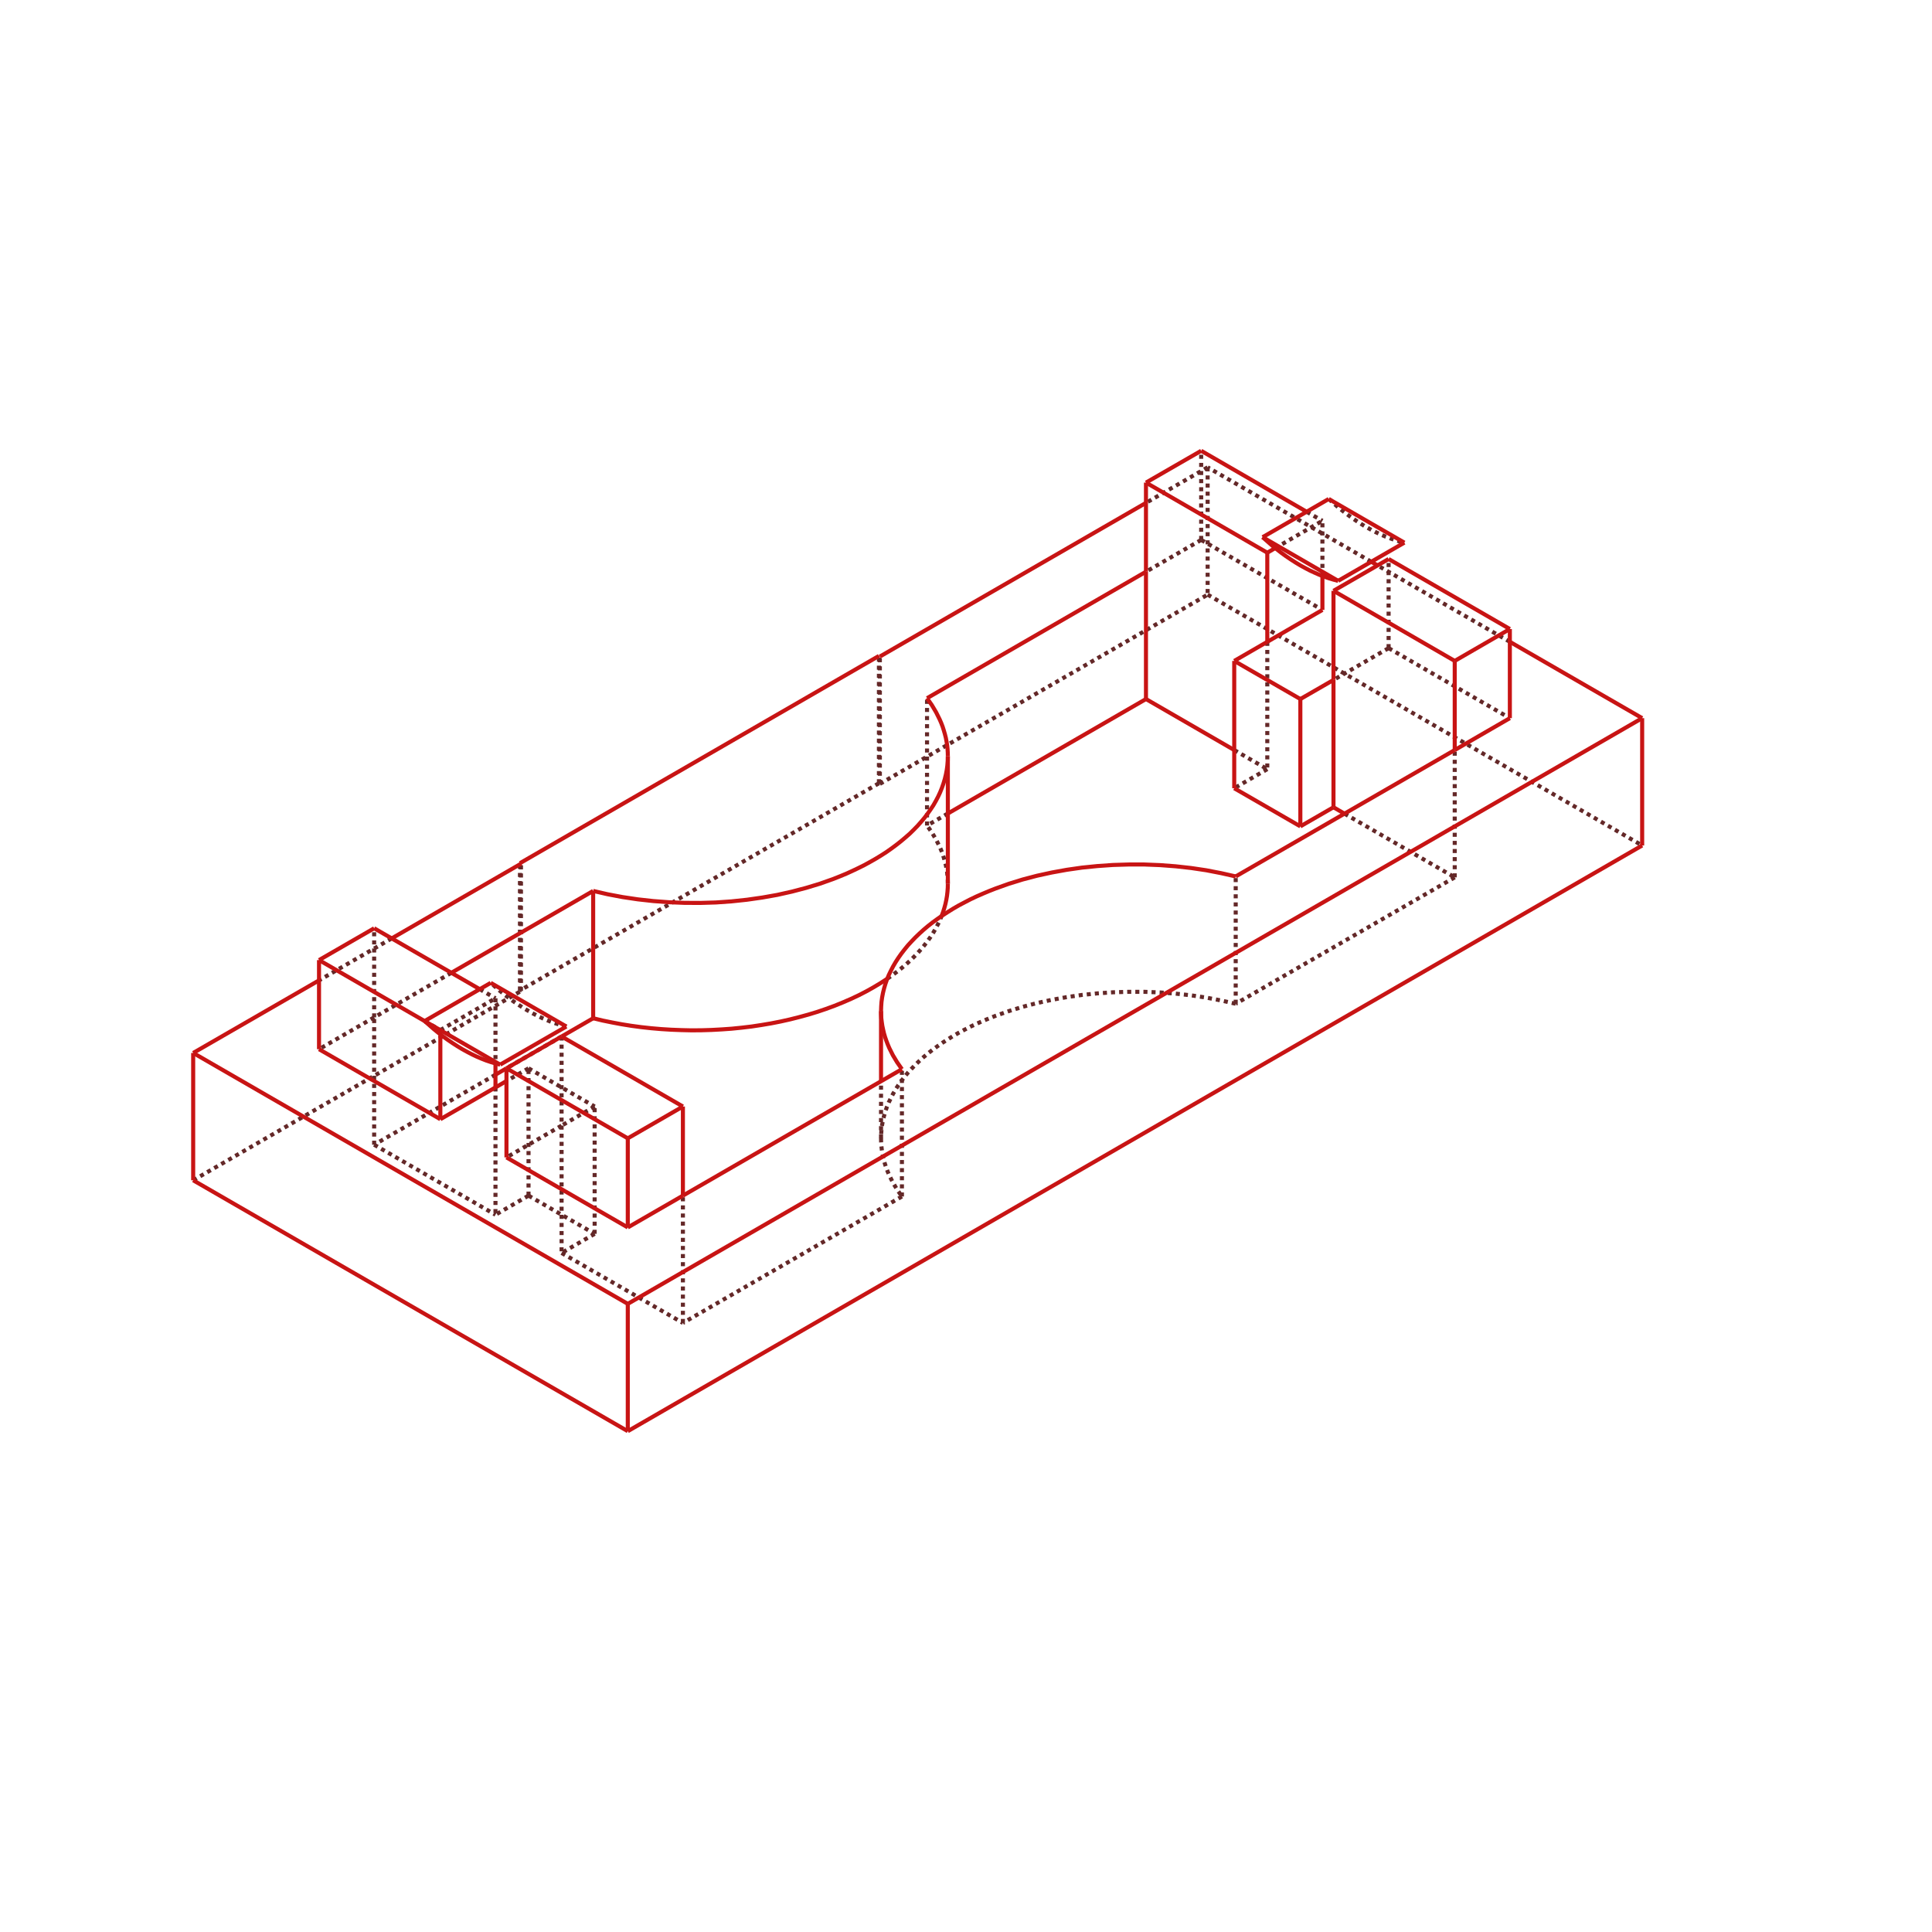
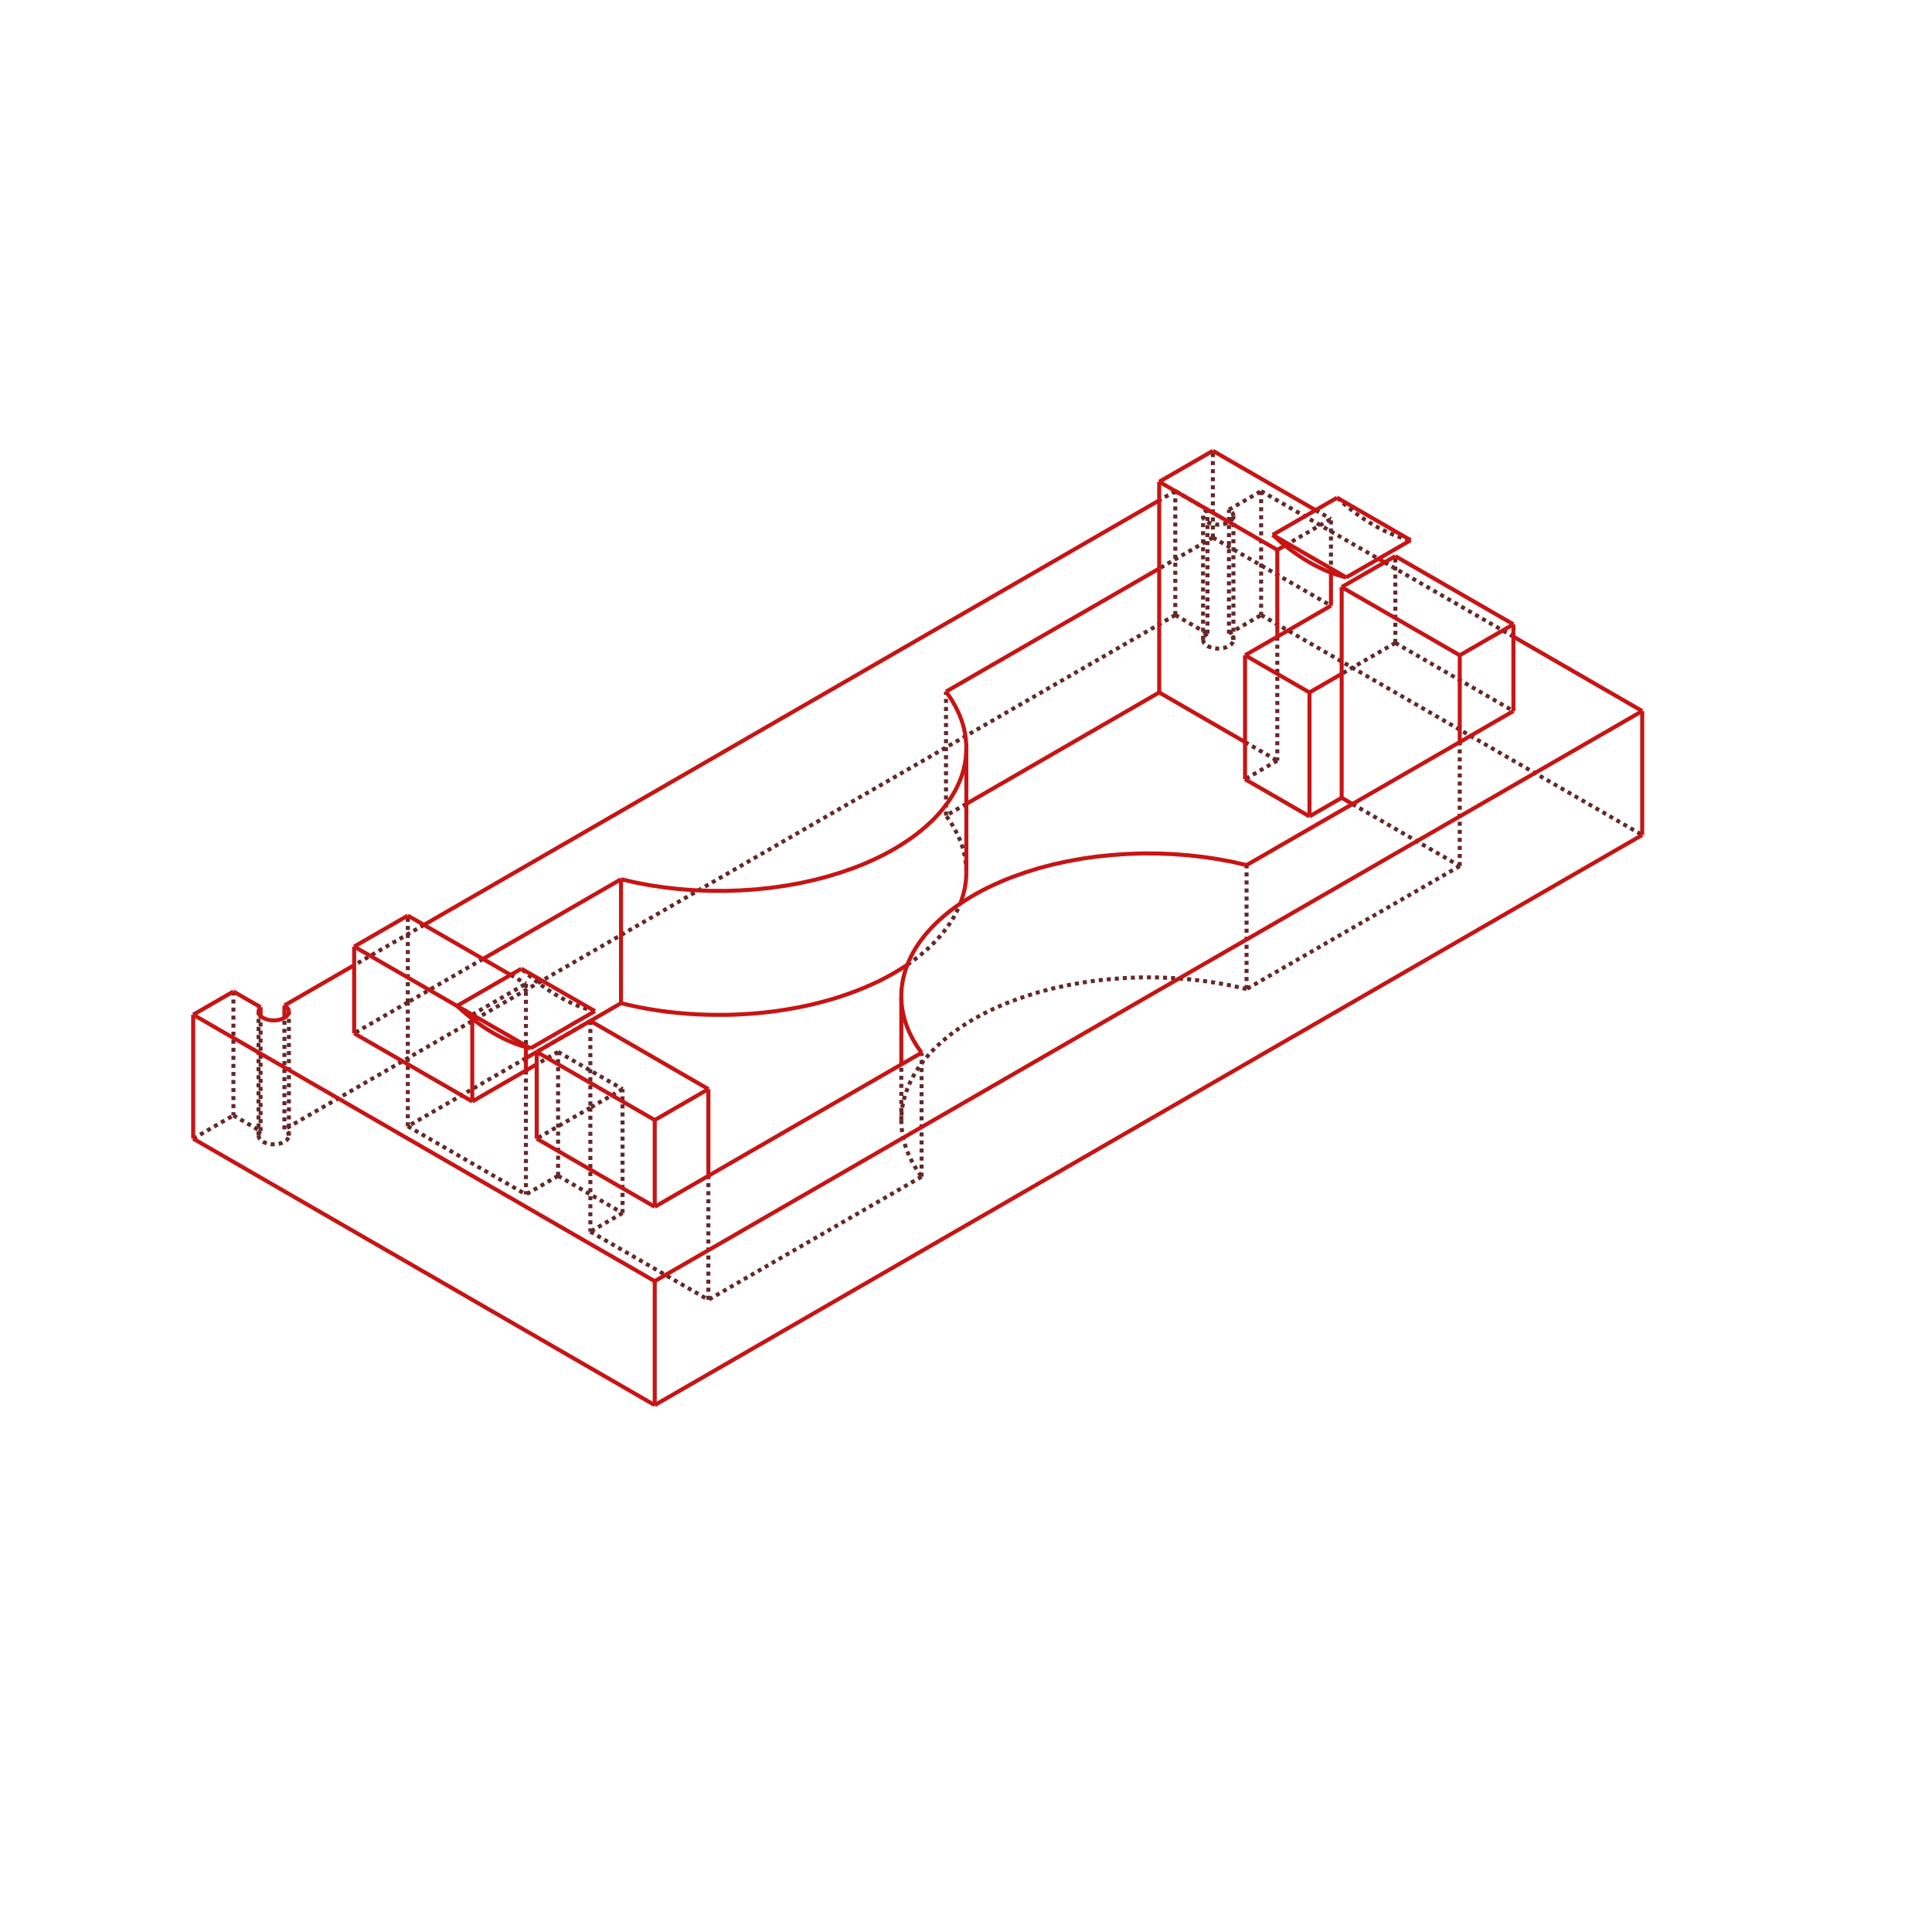
<svg xmlns="http://www.w3.org/2000/svg" width="480.0" height="480.0">
-   <g transform="scale(19.37128, -19.37128)   translate(11.76366,-11.51764)" stroke-width="0.052" fill="none">
-     <g stroke="rgb(100,40,40)" fill="none" stroke-dasharray="0.052,0.052">
-       <path d="M3.642,4.593 L3.642,5.736 " />
-       <path d="M3.642,4.593 L2.934,4.185 " />
-       <path d="M4.066,1.898 L4.49,1.653 " />
-       <path d="M4.49,3.286 L4.49,1.653 " />
-       <path d="M4.995,4.954 L5.197,4.838 " />
-       <path d="M4.592,4.488 L5.197,4.838 " />
-       <path d="M3.642,4.593 L5.197,3.695 " />
-       <path d="M5.197,4.13 L5.197,4.838 " />
-       <path d="M7.601,3.286 L5.904,4.266 " />
-       <path d="M5.823,4.313 L3.725,5.524 " />
-       <path d="M3.725,5.524 L2.934,5.068 " />
-       <path d="M-6.74,-0.518 L-7.672,-1.056 " />
-       <path d="M-5.975,-0.959 L-6.965,-1.531 " />
-       <path d="M-6.965,-1.531 L-7.672,-1.939 " />
-       <path d="M6.046,3.205 L5.339,2.797 " />
-       <path d="M6.046,3.205 L7.601,2.307 " />
-       <path d="M-4.137,-2.674 L-4.561,-2.919 " />
-       <path d="M-4.561,-2.919 L-5.268,-3.327 " />
-       <path d="M-4.985,-2.184 L-4.137,-2.674 " />
-       <path d="M-4.985,-2.184 L-5.268,-2.347 " />
-       <path d="M4.49,1.653 L4.066,1.408 " />
-       <path d="M5.48,1.082 L6.894,0.265 " />
-       <path d="M6.894,0.265 L4.085,-1.356 " />
-       <path d="M4.085,-1.356 L3.898,-1.314 L3.707,-1.277 L3.512,-1.248 L3.314,-1.226 L3.115,-1.211 L2.914,-1.203 L2.712,-1.203 L2.511,-1.209 L2.311,-1.223 L2.113,-1.243 L1.918,-1.271 L1.725,-1.306 L1.537,-1.347 L1.354,-1.395 L1.176,-1.45 L1.005,-1.511 L0.921,-1.544 L0.84,-1.578 L0.76,-1.613 L0.682,-1.65 L0.607,-1.689 L0.533,-1.728 L0.462,-1.769 L0.393,-1.812 L0.326,-1.855 L0.261,-1.9 L0.199,-1.945 L0.139,-1.992 L0.082,-2.04 L0.028,-2.089 L-0.024,-2.139 L-0.073,-2.19 L-0.12,-2.241 L-0.163,-2.294 L-0.204,-2.347 L-0.242,-2.4 L-0.277,-2.455 L-0.309,-2.51 L-0.338,-2.566 L-0.365,-2.622 L-0.388,-2.678 L-0.408,-2.735 L-0.425,-2.793 L-0.439,-2.85 L-0.45,-2.908 L-0.458,-2.966 L-0.462,-3.024 L-0.464,-3.082 " />
-       <path d="M-0.464,-3.082 L-0.463,-3.13 L-0.46,-3.178 L-0.454,-3.226 L-0.447,-3.274 L-0.437,-3.321 L-0.426,-3.369 L-0.412,-3.416 L-0.396,-3.463 L-0.378,-3.51 L-0.358,-3.557 L-0.312,-3.649 L-0.258,-3.739 L-0.196,-3.828 " />
-       <path d="M-0.196,-3.828 L-3.005,-5.45 " />
-       <path d="M-4.561,-4.552 L-3.005,-5.45 " />
-       <path d="M-4.137,-4.307 L-4.561,-4.552 " />
-       <path d="M-4.985,-3.817 L-4.137,-4.307 " />
-       <path d="M-4.985,-3.817 L-5.409,-4.062 " />
-       <path d="M-6.965,-3.164 L-5.409,-4.062 " />
-       <path d="M-4.561,-1.776 L-5.268,-2.184 " />
-       <path d="M-5.409,-2.266 L-6.965,-3.164 " />
-       <path d="M-0.384,-1.035 L-0.321,-0.991 L-0.261,-0.946 L-0.203,-0.901 L-0.147,-0.854 L-0.094,-0.806 L-0.044,-0.757 L0.004,-0.708 L0.049,-0.657 L0.092,-0.606 L0.132,-0.554 L0.169,-0.502 L0.204,-0.448 L0.235,-0.395 L0.264,-0.34 L0.29,-0.286 L0.313,-0.23 " />
-       <path d="M0.393,0.184 L0.392,0.232 L0.389,0.28 L0.384,0.327 L0.376,0.375 L0.367,0.423 L0.355,0.47 L0.341,0.518 L0.326,0.565 L0.308,0.612 L0.288,0.658 L0.242,0.75 L0.188,0.841 L0.126,0.93 " />
-       <path d="M0.393,1.084 L0.126,0.93 " />
-       <path d="M3.725,3.891 L9.298,0.674 " />
-       <path d="M-0.479,1.464 L3.725,3.891 " />
-       <path d="M-0.479,1.464 L-0.491,1.472 " />
-       <path d="M-0.491,1.472 L-5.095,-1.186 " />
-       <path d="M-5.095,-1.186 L-5.082,-1.193 " />
-       <path d="M-9.286,-3.62 L-5.082,-1.193 " />
-       <path d="M0.126,0.93 L0.126,2.563 " />
-       <path d="M3.725,5.524 L3.725,3.891 " />
-       <path d="M-0.479,1.464 L-0.479,3.097 " />
-       <path d="M-0.491,1.472 L-0.491,3.105 " />
-       <path d="M-5.095,-1.186 L-5.095,0.432 " />
-       <path d="M-5.082,-1.193 L-5.082,0.44 " />
-       <path d="M-6.965,-3.164 L-6.965,-1.531 " />
-       <path d="M-6.965,-1.531 L-6.965,-0.388 " />
-       <path d="M6.046,3.205 L6.046,4.348 " />
-       <path d="M6.894,0.265 L6.894,1.898 " />
-       <path d="M4.085,-1.356 L4.085,0.277 " />
-       <path d="M-0.196,-3.828 L-0.196,-2.195 " />
-       <path d="M-3.005,-5.45 L-3.005,-3.817 " />
-       <path d="M-4.561,-2.919 L-4.561,-4.552 " />
-       <path d="M-4.137,-4.307 L-4.137,-2.674 " />
-       <path d="M-4.561,-1.776 L-4.561,-2.919 " />
-       <path d="M-4.985,-3.817 L-4.985,-2.184 " />
-       <path d="M-5.409,-2.429 L-5.409,-4.062 " />
-       <path d="M-6.116,-1.748 L-6.116,-1.694 " />
-       <path d="M-6.116,-1.694 L-5.409,-1.286 " />
-       <path d="M-5.409,-1.286 L-5.409,-2.122 " />
-       <path d="M-6.318,-1.578 L-6.116,-1.694 " />
-       <path d="M-5.611,-1.169 L-5.409,-1.286 " />
-       <path d="M5.278,5.118 L5.397,5.013 L5.457,4.965 L5.518,4.918 L5.579,4.874 L5.64,4.832 L5.701,4.793 L5.763,4.756 L5.824,4.722 L5.886,4.69 L5.947,4.661 L6.008,4.635 L6.069,4.612 L6.129,4.591 L6.188,4.573 L6.248,4.558 " />
-       <path d="M-4.5,-1.648 L-4.56,-1.632 L-4.619,-1.614 L-4.68,-1.594 L-4.74,-1.57 L-4.801,-1.544 L-4.862,-1.515 L-4.924,-1.483 L-4.985,-1.449 L-5.047,-1.413 L-5.108,-1.373 L-5.169,-1.332 L-5.23,-1.287 L-5.291,-1.241 L-5.351,-1.192 L-5.47,-1.088 " />
-       <path d="M-0.464,-3.082 L-0.464,-2.35 " />
+   <g transform="scale(18.85618, -18.85618)   translate(12.09153,-11.5327)" stroke-width="0.053" fill="none">
+     <g stroke="rgb(100,40,40)" fill="none" stroke-dasharray="0.053,0.053">
+       <path d="M3.889,4.45 L3.889,5.593 " />
+       <path d="M3.889,4.45 L3.182,4.042 " />
+       <path d="M4.313,1.755 L4.738,1.511 " />
+       <path d="M4.738,3.144 L4.738,1.511 " />
+       <path d="M5.243,4.811 L5.445,4.695 " />
+       <path d="M4.839,4.345 L5.445,4.695 " />
+       <path d="M3.889,4.45 L5.445,3.552 " />
+       <path d="M5.445,3.987 L5.445,4.695 " />
+       <path d="M3.394,5.062 L3.182,4.94 " />
+       <path d="M-6.505,-0.653 L-7.425,-1.184 " />
+       <path d="M3.394,5.062 L3.818,4.817 " />
+       <path d="M3.818,4.817 L3.794,4.8 L3.775,4.78 L3.764,4.758 L3.76,4.736 " />
+       <path d="M3.76,4.736 L3.764,4.713 L3.775,4.691 L3.794,4.672 L3.818,4.654 L3.849,4.64 L3.883,4.629 L3.921,4.622 L3.96,4.62 L3.999,4.622 L4.036,4.629 L4.071,4.64 L4.101,4.654 L4.126,4.672 L4.145,4.691 L4.156,4.713 L4.16,4.736 " />
+       <path d="M4.16,4.736 L4.156,4.758 L4.145,4.78 L4.126,4.8 L4.101,4.817 " />
+       <path d="M4.101,4.817 L4.525,5.062 " />
+       <path d="M4.525,5.062 L6.071,4.17 " />
+       <path d="M6.152,4.123 L7.849,3.144 " />
+       <path d="M-5.728,-1.102 L-6.718,-1.674 " />
+       <path d="M-6.718,-1.674 L-7.425,-2.082 " />
+       <path d="M-4.738,-2.327 L-5.02,-2.49 " />
+       <path d="M-4.738,-2.327 L-3.889,-2.817 " />
+       <path d="M-3.889,-2.817 L-4.313,-3.062 " />
+       <path d="M-4.313,-3.062 L-5.02,-3.47 " />
+       <path d="M6.293,3.062 L7.849,2.164 " />
+       <path d="M6.293,3.062 L5.586,2.654 " />
+       <path d="M4.738,1.511 L4.313,1.266 " />
+       <path d="M5.728,0.939 L7.142,0.122 " />
+       <path d="M7.142,0.122 L4.333,-1.499 " />
+       <path d="M4.333,-1.499 L4.146,-1.456 L3.954,-1.42 L3.759,-1.391 L3.562,-1.369 L3.362,-1.354 L3.161,-1.346 L2.96,-1.345 L2.759,-1.352 L2.559,-1.366 L2.361,-1.386 L2.165,-1.414 L1.973,-1.449 L1.785,-1.49 L1.601,-1.538 L1.424,-1.593 L1.252,-1.654 L1.169,-1.686 L1.087,-1.721 L1.008,-1.756 L0.93,-1.793 L0.854,-1.831 L0.781,-1.871 L0.709,-1.912 L0.64,-1.954 L0.573,-1.998 L0.509,-2.042 L0.446,-2.088 L0.387,-2.135 L0.33,-2.183 L0.275,-2.232 L0.223,-2.282 L0.174,-2.332 L0.128,-2.384 L0.084,-2.436 L0.043,-2.49 L0.005,-2.543 L-0.03,-2.598 L-0.062,-2.653 L-0.091,-2.709 L-0.117,-2.765 L-0.14,-2.821 L-0.16,-2.878 L-0.177,-2.936 L-0.191,-2.993 L-0.202,-3.051 L-0.21,-3.109 L-0.215,-3.167 L-0.216,-3.225 " />
+       <path d="M-0.216,-3.225 L-0.215,-3.273 L-0.212,-3.321 L-0.207,-3.369 L-0.199,-3.417 L-0.19,-3.464 L-0.178,-3.512 L-0.165,-3.559 L-0.149,-3.606 L-0.131,-3.653 L-0.111,-3.7 L-0.065,-3.792 L-0.011,-3.882 L0.051,-3.971 " />
+       <path d="M0.051,-3.971 L-2.758,-5.593 " />
+       <path d="M-4.313,-4.695 L-2.758,-5.593 " />
+       <path d="M-3.889,-4.45 L-4.313,-4.695 " />
+       <path d="M-4.738,-3.96 L-3.889,-4.45 " />
+       <path d="M-4.738,-3.96 L-5.162,-4.205 " />
+       <path d="M-6.718,-3.307 L-5.162,-4.205 " />
+       <path d="M-4.313,-1.919 L-5.02,-2.327 " />
+       <path d="M-5.162,-2.409 L-6.718,-3.307 " />
+       <path d="M-0.136,-1.178 L-0.074,-1.134 L-0.013,-1.089 L0.045,-1.043 L0.1,-0.997 L0.153,-0.949 L0.203,-0.9 L0.251,-0.85 L0.297,-0.8 L0.339,-0.749 L0.379,-0.697 L0.417,-0.644 L0.451,-0.591 L0.483,-0.538 L0.511,-0.483 L0.537,-0.429 L0.561,-0.373 " />
+       <path d="M0.641,0.041 L0.64,0.089 L0.636,0.137 L0.631,0.185 L0.624,0.232 L0.614,0.28 L0.603,0.327 L0.589,0.375 L0.573,0.422 L0.555,0.469 L0.535,0.515 L0.489,0.607 L0.435,0.698 L0.373,0.787 " />
+       <path d="M0.641,0.941 L0.373,0.787 " />
+       <path d="M4.525,3.429 L9.546,0.531 " />
+       <path d="M4.101,3.184 L4.525,3.429 " />
+       <path d="M3.818,3.184 L3.794,3.167 L3.775,3.147 L3.764,3.125 L3.76,3.103 " />
+       <path d="M3.76,3.103 L3.764,3.08 L3.775,3.058 L3.794,3.039 L3.818,3.021 L3.849,3.007 L3.883,2.996 L3.921,2.989 L3.96,2.987 L3.999,2.989 L4.036,2.996 L4.071,3.007 L4.101,3.021 L4.126,3.039 L4.145,3.058 L4.156,3.08 L4.16,3.103 " />
+       <path d="M4.16,3.103 L4.156,3.125 L4.145,3.147 L4.126,3.167 L4.101,3.184 " />
+       <path d="M3.394,3.429 L3.818,3.184 " />
+       <path d="M3.394,3.429 L-8.344,-3.348 " />
+       <path d="M-8.658,-3.371 L-8.67,-3.384 L-8.678,-3.399 L-8.684,-3.414 L-8.685,-3.429 " />
+       <path d="M-8.685,-3.429 L-8.681,-3.452 L-8.67,-3.473 L-8.652,-3.493 L-8.627,-3.511 L-8.596,-3.525 L-8.562,-3.536 L-8.524,-3.543 L-8.485,-3.545 L-8.446,-3.543 L-8.409,-3.536 L-8.374,-3.525 L-8.344,-3.511 L-8.319,-3.493 L-8.301,-3.473 L-8.289,-3.452 L-8.285,-3.429 " />
+       <path d="M-8.285,-3.429 L-8.289,-3.407 L-8.301,-3.385 L-8.319,-3.365 L-8.344,-3.348 " />
+       <path d="M-9.016,-3.164 L-8.658,-3.371 " />
+       <path d="M-9.546,-3.47 L-9.016,-3.164 " />
+       <path d="M0.373,0.787 L0.373,2.42 " />
+       <path d="M-9.016,-1.531 L-9.016,-3.164 " />
+       <path d="M-8.658,-3.371 L-8.658,-1.855 " />
+       <path d="M-8.344,-3.348 L-8.344,-1.878 " />
+       <path d="M3.394,3.429 L3.394,5.062 " />
+       <path d="M3.818,3.184 L3.818,4.817 " />
+       <path d="M4.101,3.184 L4.101,4.817 " />
+       <path d="M4.525,5.062 L4.525,3.429 " />
+       <path d="M-6.718,-3.307 L-6.718,-1.674 " />
+       <path d="M-6.718,-1.674 L-6.718,-0.531 " />
+       <path d="M-5.869,-1.891 L-5.869,-1.837 " />
+       <path d="M-6.071,-1.721 L-5.869,-1.837 " />
+       <path d="M-5.162,-2.572 L-5.162,-4.205 " />
+       <path d="M-4.738,-3.96 L-4.738,-2.327 " />
+       <path d="M-5.869,-1.837 L-5.162,-1.429 " />
+       <path d="M-5.162,-1.429 L-5.162,-2.265 " />
+       <path d="M-3.889,-4.45 L-3.889,-2.817 " />
+       <path d="M-4.313,-3.062 L-4.313,-4.695 " />
+       <path d="M-4.313,-1.919 L-4.313,-3.062 " />
+       <path d="M0.051,-3.971 L0.051,-2.338 " />
+       <path d="M-2.758,-5.593 L-2.758,-3.96 " />
+       <path d="M4.333,-1.499 L4.333,0.134 " />
+       <path d="M7.142,0.122 L7.142,1.755 " />
+       <path d="M6.293,3.062 L6.293,4.205 " />
+       <path d="M-5.364,-1.312 L-5.162,-1.429 " />
+       <path d="M5.526,4.975 L5.645,4.87 L5.705,4.822 L5.765,4.775 L5.826,4.731 L5.888,4.689 L5.949,4.65 L6.01,4.613 L6.072,4.579 L6.133,4.547 L6.194,4.519 L6.255,4.492 L6.316,4.469 L6.376,4.448 L6.436,4.43 L6.495,4.415 " />
+       <path d="M-4.253,-1.79 L-4.312,-1.775 L-4.372,-1.757 L-4.432,-1.737 L-4.493,-1.713 L-4.554,-1.687 L-4.615,-1.658 L-4.676,-1.626 L-4.738,-1.592 L-4.799,-1.555 L-4.86,-1.516 L-4.922,-1.474 L-4.983,-1.43 L-5.043,-1.384 L-5.103,-1.335 L-5.222,-1.231 " />
+       <path d="M-8.285,-3.429 L-8.285,-1.796 " />
+       <path d="M-8.685,-3.429 L-8.685,-1.796 " />
+       <path d="M4.16,3.103 L4.16,4.736 " />
+       <path d="M3.76,3.103 L3.76,4.736 " />
+       <path d="M-0.216,-3.225 L-0.216,-2.493 " />
    </g>
    <g stroke="rgb(200,20,20)" fill="none">
-       <path d="M2.934,4.185 L2.934,5.328 " />
-       <path d="M2.934,5.328 L3.642,5.736 " />
-       <path d="M2.934,2.552 L4.066,1.898 " />
-       <path d="M4.49,4.429 L4.49,3.286 " />
-       <path d="M2.934,5.328 L4.49,4.429 " />
-       <path d="M2.934,2.552 L2.934,4.185 " />
-       <path d="M3.642,5.736 L4.995,4.954 " />
-       <path d="M4.49,4.429 L4.592,4.488 " />
-       <path d="M5.197,3.695 L5.197,4.13 " />
-       <path d="M-3.712,-5.205 L9.298,2.307 " />
-       <path d="M9.298,2.307 L7.601,3.286 " />
-       <path d="M5.904,4.266 L5.823,4.313 " />
-       <path d="M2.934,5.068 L-0.479,3.097 " />
-       <path d="M-0.479,3.097 L-0.491,3.105 " />
-       <path d="M-0.491,3.105 L-5.095,0.447 " />
-       <path d="M-5.095,0.447 L-5.082,0.44 " />
-       <path d="M-5.082,0.44 L-6.74,-0.518 " />
-       <path d="M-7.672,-1.056 L-9.286,-1.987 " />
-       <path d="M-9.286,-1.987 L-3.712,-5.205 " />
-       <path d="M-4.156,0.091 L-5.975,-0.959 " />
-       <path d="M-4.156,0.091 L-3.969,0.048 L-3.778,0.012 L-3.583,-0.017 L-3.385,-0.039 L-3.185,-0.054 L-2.984,-0.062 L-2.783,-0.063 L-2.582,-0.057 L-2.382,-0.043 L-2.184,-0.022 L-1.988,0.006 L-1.796,0.04 L-1.608,0.082 L-1.425,0.13 L-1.247,0.184 L-1.075,0.245 L-0.992,0.278 L-0.91,0.312 L-0.831,0.348 L-0.753,0.385 L-0.677,0.423 L-0.604,0.463 L-0.532,0.504 L-0.463,0.546 L-0.396,0.589 L-0.332,0.634 L-0.27,0.68 L-0.21,0.727 L-0.153,0.775 L-0.098,0.823 L-0.047,0.873 L0.003,0.924 L0.049,0.976 L0.093,1.028 L0.133,1.081 L0.171,1.135 L0.207,1.189 L0.239,1.245 L0.268,1.3 L0.294,1.356 L0.317,1.413 L0.337,1.47 L0.354,1.527 L0.368,1.585 L0.379,1.643 L0.387,1.701 L0.392,1.759 L0.393,1.817 " />
-       <path d="M0.393,1.817 L0.392,1.865 L0.389,1.913 L0.384,1.96 L0.376,2.008 L0.367,2.056 L0.355,2.103 L0.341,2.151 L0.326,2.198 L0.308,2.245 L0.288,2.291 L0.242,2.383 L0.188,2.474 L0.126,2.563 " />
-       <path d="M2.934,4.185 L0.126,2.563 " />
-       <path d="M5.197,3.695 L4.49,3.286 " />
-       <path d="M4.49,3.286 L4.066,3.041 " />
-       <path d="M4.066,3.041 L4.914,2.552 " />
-       <path d="M5.339,2.797 L4.914,2.552 " />
-       <path d="M7.601,2.307 L6.894,1.898 " />
-       <path d="M6.894,1.898 L4.085,0.277 " />
-       <path d="M4.085,0.277 L3.898,0.319 L3.707,0.356 L3.512,0.385 L3.314,0.407 L3.115,0.422 L2.914,0.43 L2.712,0.43 L2.511,0.424 L2.311,0.41 L2.113,0.39 L1.918,0.362 L1.725,0.327 L1.537,0.286 L1.354,0.238 L1.176,0.183 L1.005,0.122 L0.921,0.089 L0.84,0.055 L0.76,0.02 L0.682,-0.017 L0.607,-0.056 L0.533,-0.095 L0.462,-0.136 L0.393,-0.179 L0.326,-0.222 L0.261,-0.267 L0.199,-0.312 L0.139,-0.359 L0.082,-0.407 L0.028,-0.456 L-0.024,-0.506 L-0.073,-0.557 L-0.12,-0.608 L-0.163,-0.661 L-0.204,-0.714 L-0.242,-0.768 L-0.277,-0.822 L-0.309,-0.877 L-0.338,-0.933 L-0.365,-0.989 L-0.388,-1.045 L-0.408,-1.102 L-0.425,-1.16 L-0.439,-1.217 L-0.45,-1.275 L-0.458,-1.333 L-0.462,-1.391 L-0.464,-1.449 " />
-       <path d="M-0.464,-1.449 L-0.463,-1.497 L-0.46,-1.545 L-0.454,-1.593 L-0.447,-1.641 L-0.437,-1.688 L-0.426,-1.736 L-0.412,-1.783 L-0.396,-1.83 L-0.378,-1.877 L-0.358,-1.924 L-0.312,-2.016 L-0.258,-2.106 L-0.196,-2.195 " />
-       <path d="M-0.196,-2.195 L-3.005,-3.817 " />
-       <path d="M-3.005,-3.817 L-3.712,-4.225 " />
-       <path d="M-5.268,-3.327 L-3.712,-4.225 " />
-       <path d="M-5.268,-2.347 L-5.409,-2.429 " />
-       <path d="M-5.409,-2.429 L-6.116,-2.837 " />
-       <path d="M-7.672,-1.939 L-6.116,-2.837 " />
-       <path d="M4.066,1.408 L4.914,0.919 " />
-       <path d="M5.339,1.164 L4.914,0.919 " />
-       <path d="M5.339,1.164 L5.48,1.082 " />
-       <path d="M-4.156,-1.542 L-4.561,-1.776 " />
-       <path d="M-5.268,-2.184 L-5.409,-2.266 " />
-       <path d="M-4.156,-1.542 L-4.036,-1.571 L-3.914,-1.596 L-3.791,-1.619 L-3.666,-1.639 L-3.54,-1.656 L-3.412,-1.67 L-3.284,-1.681 L-3.155,-1.689 L-3.026,-1.694 L-2.897,-1.697 L-2.767,-1.696 L-2.637,-1.692 L-2.508,-1.685 L-2.38,-1.676 L-2.252,-1.663 L-2.125,-1.648 L-2,-1.629 L-1.875,-1.608 L-1.753,-1.584 L-1.632,-1.557 L-1.513,-1.527 L-1.396,-1.495 L-1.281,-1.46 L-1.169,-1.422 L-1.06,-1.382 L-0.954,-1.339 L-0.85,-1.294 L-0.75,-1.247 L-0.653,-1.197 L-0.56,-1.145 L-0.47,-1.091 L-0.384,-1.035 " />
-       <path d="M0.313,-0.23 L0.332,-0.179 L0.348,-0.128 L0.362,-0.076 L0.373,-0.025 L0.382,0.027 L0.388,0.079 L0.392,0.132 L0.393,0.184 " />
-       <path d="M2.934,2.552 L0.393,1.084 " />
-       <path d="M-3.712,-6.838 L9.298,0.674 " />
-       <path d="M-9.286,-3.62 L-3.712,-6.838 " />
-       <path d="M4.066,1.408 L4.066,3.041 " />
-       <path d="M-3.712,-5.205 L-3.712,-6.838 " />
-       <path d="M9.298,2.307 L9.298,0.674 " />
-       <path d="M-5.095,0.432 L-5.095,0.447 " />
-       <path d="M-9.286,-1.987 L-9.286,-3.62 " />
-       <path d="M-4.156,-1.542 L-4.156,0.091 " />
-       <path d="M-7.672,-1.939 L-7.672,-0.796 " />
-       <path d="M-7.672,-0.796 L-6.965,-0.388 " />
-       <path d="M4.914,0.919 L4.914,2.552 " />
-       <path d="M5.339,3.94 L6.046,4.348 " />
-       <path d="M5.339,3.94 L5.339,2.797 " />
-       <path d="M5.339,2.797 L5.339,1.164 " />
-       <path d="M7.601,2.307 L7.601,3.45 " />
-       <path d="M6.046,4.348 L7.601,3.45 " />
-       <path d="M6.894,1.898 L6.894,3.041 " />
-       <path d="M6.894,3.041 L7.601,3.45 " />
-       <path d="M-3.712,-4.225 L-3.712,-3.082 " />
-       <path d="M-3.712,-3.082 L-3.005,-2.674 " />
-       <path d="M-3.005,-3.817 L-3.005,-2.674 " />
-       <path d="M-5.268,-2.184 L-3.712,-3.082 " />
-       <path d="M-5.268,-3.327 L-5.268,-2.184 " />
-       <path d="M-5.268,-2.184 L-4.561,-1.776 " />
-       <path d="M-6.116,-2.837 L-6.116,-1.748 " />
-       <path d="M-5.409,-2.122 L-5.409,-2.429 " />
-       <path d="M-7.672,-0.796 L-6.318,-1.578 " />
-       <path d="M-6.965,-0.388 L-5.611,-1.169 " />
-       <path d="M5.339,3.94 L6.894,3.041 " />
-       <path d="M-4.561,-1.776 L-3.005,-2.674 " />
-       <path d="M4.43,4.628 L4.549,4.523 L4.609,4.475 L4.669,4.428 L4.73,4.384 L4.792,4.342 L4.853,4.303 L4.914,4.266 L4.976,4.232 L5.037,4.2 L5.098,4.172 L5.159,4.145 L5.22,4.122 L5.28,4.101 L5.34,4.083 L5.399,4.068 " />
-       <path d="M4.43,4.628 L5.399,4.068 " />
-       <path d="M6.248,4.558 L5.399,4.068 " />
-       <path d="M5.278,5.118 L4.43,4.628 " />
-       <path d="M5.278,5.118 L6.248,4.558 " />
-       <path d="M-5.47,-1.088 L-4.5,-1.648 " />
-       <path d="M-5.349,-2.137 L-4.5,-1.648 " />
-       <path d="M-6.318,-1.578 L-5.349,-2.137 " />
-       <path d="M-6.318,-1.578 L-5.47,-1.088 " />
-       <path d="M-5.349,-2.137 L-5.408,-2.122 L-5.468,-2.104 L-5.528,-2.084 L-5.589,-2.06 L-5.65,-2.034 L-5.711,-2.005 L-5.772,-1.973 L-5.834,-1.939 L-5.895,-1.902 L-5.956,-1.863 L-6.018,-1.821 L-6.079,-1.777 L-6.139,-1.731 L-6.199,-1.682 L-6.318,-1.578 " />
-       <path d="M0.393,0.184 L0.393,1.817 " />
-       <path d="M-0.464,-2.35 L-0.464,-1.449 " />
+       <path d="M3.182,4.042 L3.182,5.185 " />
+       <path d="M3.182,5.185 L3.889,5.593 " />
+       <path d="M3.182,2.409 L4.313,1.755 " />
+       <path d="M4.738,4.287 L4.738,3.144 " />
+       <path d="M3.182,5.185 L4.738,4.287 " />
+       <path d="M3.182,2.409 L3.182,4.042 " />
+       <path d="M3.889,5.593 L5.243,4.811 " />
+       <path d="M4.738,4.287 L4.839,4.345 " />
+       <path d="M5.445,3.552 L5.445,3.987 " />
+       <path d="M-3.465,-5.348 L9.546,2.164 " />
+       <path d="M-9.546,-1.837 L-3.465,-5.348 " />
+       <path d="M-9.546,-1.837 L-9.016,-1.531 " />
+       <path d="M-9.016,-1.531 L-8.658,-1.738 " />
+       <path d="M-8.658,-1.738 L-8.67,-1.751 L-8.678,-1.766 L-8.684,-1.781 L-8.685,-1.796 " />
+       <path d="M-8.685,-1.796 L-8.681,-1.819 L-8.67,-1.84 L-8.652,-1.86 L-8.627,-1.878 L-8.596,-1.892 L-8.562,-1.903 L-8.524,-1.91 L-8.485,-1.912 L-8.446,-1.91 L-8.409,-1.903 L-8.374,-1.892 L-8.344,-1.878 L-8.319,-1.86 L-8.301,-1.84 L-8.289,-1.819 L-8.285,-1.796 " />
+       <path d="M-8.285,-1.796 L-8.289,-1.774 L-8.301,-1.752 L-8.319,-1.732 L-8.344,-1.715 " />
+       <path d="M3.182,4.94 L-6.505,-0.653 " />
+       <path d="M-7.425,-1.184 L-8.344,-1.715 " />
+       <path d="M6.071,4.17 L6.152,4.123 " />
+       <path d="M7.849,3.144 L9.546,2.164 " />
+       <path d="M3.182,4.042 L0.373,2.42 " />
+       <path d="M-3.909,-0.052 L-3.721,-0.095 L-3.53,-0.131 L-3.335,-0.16 L-3.137,-0.182 L-2.938,-0.197 L-2.737,-0.205 L-2.535,-0.206 L-2.334,-0.199 L-2.134,-0.186 L-1.936,-0.165 L-1.741,-0.137 L-1.549,-0.103 L-1.36,-0.061 L-1.177,-0.013 L-0.999,0.042 L-0.828,0.102 L-0.744,0.135 L-0.663,0.169 L-0.583,0.205 L-0.506,0.242 L-0.43,0.28 L-0.356,0.32 L-0.285,0.361 L-0.216,0.403 L-0.149,0.447 L-0.084,0.491 L-0.022,0.537 L0.037,0.584 L0.095,0.632 L0.149,0.681 L0.201,0.73 L0.25,0.781 L0.297,0.833 L0.34,0.885 L0.381,0.938 L0.419,0.992 L0.454,1.047 L0.486,1.102 L0.515,1.157 L0.541,1.213 L0.565,1.27 L0.585,1.327 L0.602,1.384 L0.616,1.442 L0.627,1.5 L0.634,1.558 L0.639,1.616 L0.641,1.674 " />
+       <path d="M0.641,1.674 L0.64,1.722 L0.636,1.77 L0.631,1.818 L0.624,1.865 L0.614,1.913 L0.603,1.96 L0.589,2.008 L0.573,2.055 L0.555,2.102 L0.535,2.148 L0.489,2.24 L0.435,2.331 L0.373,2.42 " />
+       <path d="M-3.909,-0.052 L-5.728,-1.102 " />
+       <path d="M-7.425,-2.082 L-5.869,-2.98 " />
+       <path d="M-5.02,-2.49 L-5.162,-2.572 " />
+       <path d="M-5.162,-2.572 L-5.869,-2.98 " />
+       <path d="M-5.02,-3.47 L-3.465,-4.368 " />
+       <path d="M0.051,-2.338 L-2.758,-3.96 " />
+       <path d="M-2.758,-3.96 L-3.465,-4.368 " />
+       <path d="M4.333,0.134 L4.146,0.177 L3.954,0.213 L3.759,0.242 L3.562,0.264 L3.362,0.279 L3.161,0.287 L2.96,0.288 L2.759,0.281 L2.559,0.267 L2.361,0.247 L2.165,0.219 L1.973,0.184 L1.785,0.143 L1.601,0.095 L1.424,0.04 L1.252,-0.021 L1.169,-0.053 L1.087,-0.088 L1.008,-0.123 L0.93,-0.16 L0.854,-0.198 L0.781,-0.238 L0.709,-0.279 L0.64,-0.321 L0.573,-0.365 L0.509,-0.409 L0.446,-0.455 L0.387,-0.502 L0.33,-0.55 L0.275,-0.599 L0.223,-0.649 L0.174,-0.699 L0.128,-0.751 L0.084,-0.803 L0.043,-0.857 L0.005,-0.91 L-0.03,-0.965 L-0.062,-1.02 L-0.091,-1.076 L-0.117,-1.132 L-0.14,-1.188 L-0.16,-1.245 L-0.177,-1.303 L-0.191,-1.36 L-0.202,-1.418 L-0.21,-1.476 L-0.215,-1.534 L-0.216,-1.592 " />
+       <path d="M-0.216,-1.592 L-0.215,-1.64 L-0.212,-1.688 L-0.207,-1.736 L-0.199,-1.784 L-0.19,-1.831 L-0.178,-1.879 L-0.165,-1.926 L-0.149,-1.973 L-0.131,-2.02 L-0.111,-2.067 L-0.065,-2.159 L-0.011,-2.249 L0.051,-2.338 " />
+       <path d="M7.849,2.164 L7.142,1.755 " />
+       <path d="M7.142,1.755 L4.333,0.134 " />
+       <path d="M5.586,2.654 L5.162,2.409 " />
+       <path d="M4.313,2.899 L5.162,2.409 " />
+       <path d="M5.445,3.552 L4.738,3.144 " />
+       <path d="M4.738,3.144 L4.313,2.899 " />
+       <path d="M4.313,1.266 L5.162,0.776 " />
+       <path d="M5.586,1.021 L5.162,0.776 " />
+       <path d="M5.586,1.021 L5.728,0.939 " />
+       <path d="M-3.909,-1.685 L-4.313,-1.919 " />
+       <path d="M-5.02,-2.327 L-5.162,-2.409 " />
+       <path d="M-3.909,-1.685 L-3.789,-1.713 L-3.667,-1.739 L-3.543,-1.762 L-3.418,-1.782 L-3.292,-1.799 L-3.165,-1.813 L-3.037,-1.824 L-2.908,-1.832 L-2.779,-1.837 L-2.649,-1.839 L-2.519,-1.839 L-2.39,-1.835 L-2.261,-1.828 L-2.132,-1.819 L-2.005,-1.806 L-1.878,-1.791 L-1.752,-1.772 L-1.628,-1.751 L-1.505,-1.727 L-1.384,-1.7 L-1.265,-1.67 L-1.148,-1.638 L-1.034,-1.603 L-0.922,-1.565 L-0.813,-1.525 L-0.706,-1.482 L-0.603,-1.437 L-0.502,-1.39 L-0.405,-1.34 L-0.312,-1.288 L-0.222,-1.234 L-0.136,-1.178 " />
+       <path d="M0.561,-0.373 L0.579,-0.322 L0.595,-0.271 L0.609,-0.219 L0.621,-0.168 L0.629,-0.116 L0.636,-0.064 L0.639,-0.011 L0.641,0.041 " />
+       <path d="M3.182,2.409 L0.641,0.941 " />
+       <path d="M-3.465,-6.981 L9.546,0.531 " />
+       <path d="M-9.546,-3.47 L-3.465,-6.981 " />
+       <path d="M4.313,1.266 L4.313,2.899 " />
+       <path d="M-3.465,-5.348 L-3.465,-6.981 " />
+       <path d="M9.546,2.164 L9.546,0.531 " />
+       <path d="M-9.546,-1.837 L-9.546,-3.47 " />
+       <path d="M-8.658,-1.855 L-8.658,-1.738 " />
+       <path d="M-8.344,-1.878 L-8.344,-1.715 " />
+       <path d="M-3.909,-1.685 L-3.909,-0.052 " />
+       <path d="M-7.425,-2.082 L-7.425,-0.939 " />
+       <path d="M-7.425,-0.939 L-6.718,-0.531 " />
+       <path d="M-5.869,-2.98 L-5.869,-1.891 " />
+       <path d="M-7.425,-0.939 L-6.071,-1.721 " />
+       <path d="M-5.162,-2.265 L-5.162,-2.572 " />
+       <path d="M-5.02,-3.47 L-5.02,-2.327 " />
+       <path d="M-5.02,-2.327 L-4.313,-1.919 " />
+       <path d="M-3.465,-4.368 L-3.465,-3.225 " />
+       <path d="M-5.02,-2.327 L-3.465,-3.225 " />
+       <path d="M-3.465,-3.225 L-2.758,-2.817 " />
+       <path d="M-2.758,-3.96 L-2.758,-2.817 " />
+       <path d="M7.142,1.755 L7.142,2.899 " />
+       <path d="M7.142,2.899 L7.849,3.307 " />
+       <path d="M7.849,2.164 L7.849,3.307 " />
+       <path d="M6.293,4.205 L7.849,3.307 " />
+       <path d="M5.586,3.797 L6.293,4.205 " />
+       <path d="M5.586,3.797 L5.586,2.654 " />
+       <path d="M5.162,0.776 L5.162,2.409 " />
+       <path d="M5.586,2.654 L5.586,1.021 " />
+       <path d="M-6.718,-0.531 L-5.364,-1.312 " />
+       <path d="M-4.313,-1.919 L-2.758,-2.817 " />
+       <path d="M5.586,3.797 L7.142,2.899 " />
+       <path d="M4.677,4.485 L4.796,4.381 L4.856,4.332 L4.917,4.285 L4.978,4.241 L5.039,4.199 L5.1,4.16 L5.162,4.123 L5.223,4.089 L5.285,4.058 L5.346,4.029 L5.407,4.002 L5.467,3.979 L5.528,3.958 L5.587,3.94 L5.647,3.925 " />
+       <path d="M4.677,4.485 L5.647,3.925 " />
+       <path d="M6.495,4.415 L5.647,3.925 " />
+       <path d="M5.526,4.975 L4.677,4.485 " />
+       <path d="M5.526,4.975 L6.495,4.415 " />
+       <path d="M-5.222,-1.231 L-4.253,-1.79 " />
+       <path d="M-5.101,-2.28 L-4.253,-1.79 " />
+       <path d="M-6.071,-1.721 L-5.101,-2.28 " />
+       <path d="M-6.071,-1.721 L-5.222,-1.231 " />
+       <path d="M-5.101,-2.28 L-5.161,-2.265 L-5.22,-2.247 L-5.281,-2.226 L-5.341,-2.203 L-5.402,-2.177 L-5.463,-2.148 L-5.525,-2.116 L-5.586,-2.082 L-5.648,-2.045 L-5.709,-2.006 L-5.77,-1.964 L-5.831,-1.92 L-5.892,-1.874 L-5.952,-1.825 L-6.071,-1.721 " />
+       <path d="M0.641,0.041 L0.641,1.674 " />
+       <path d="M-0.216,-2.493 L-0.216,-1.592 " />
    </g>
  </g>
</svg>
